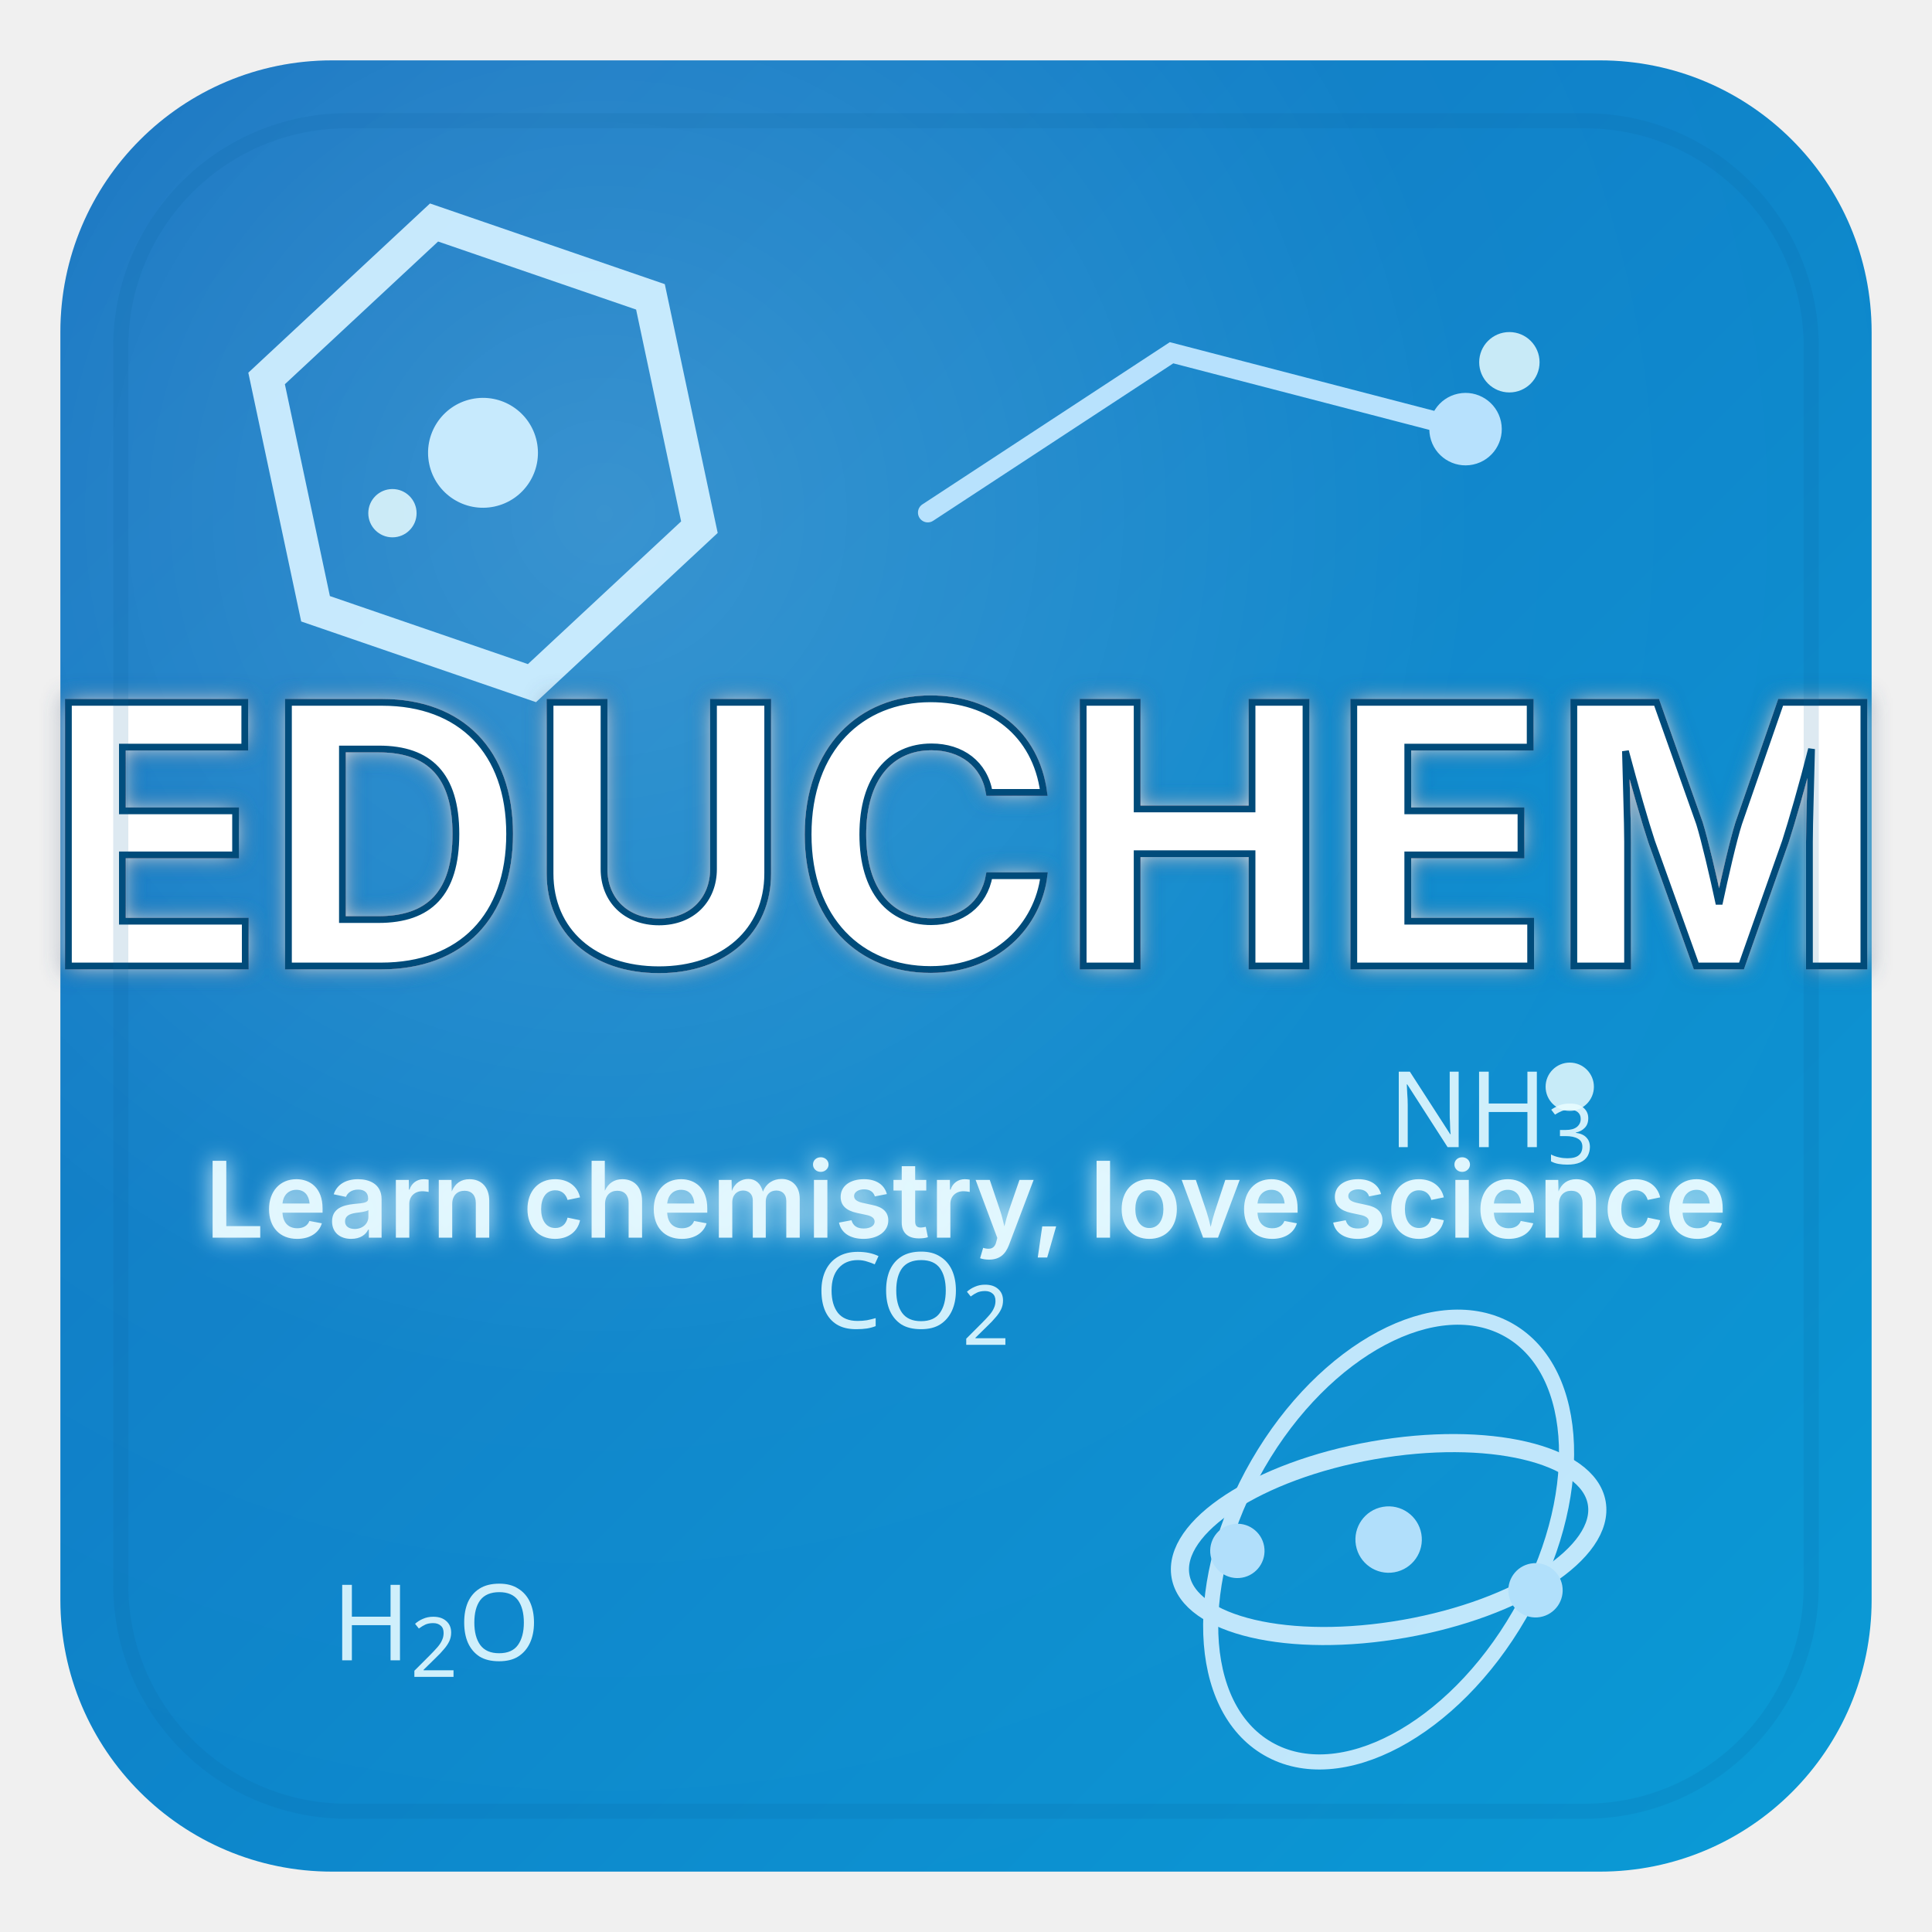
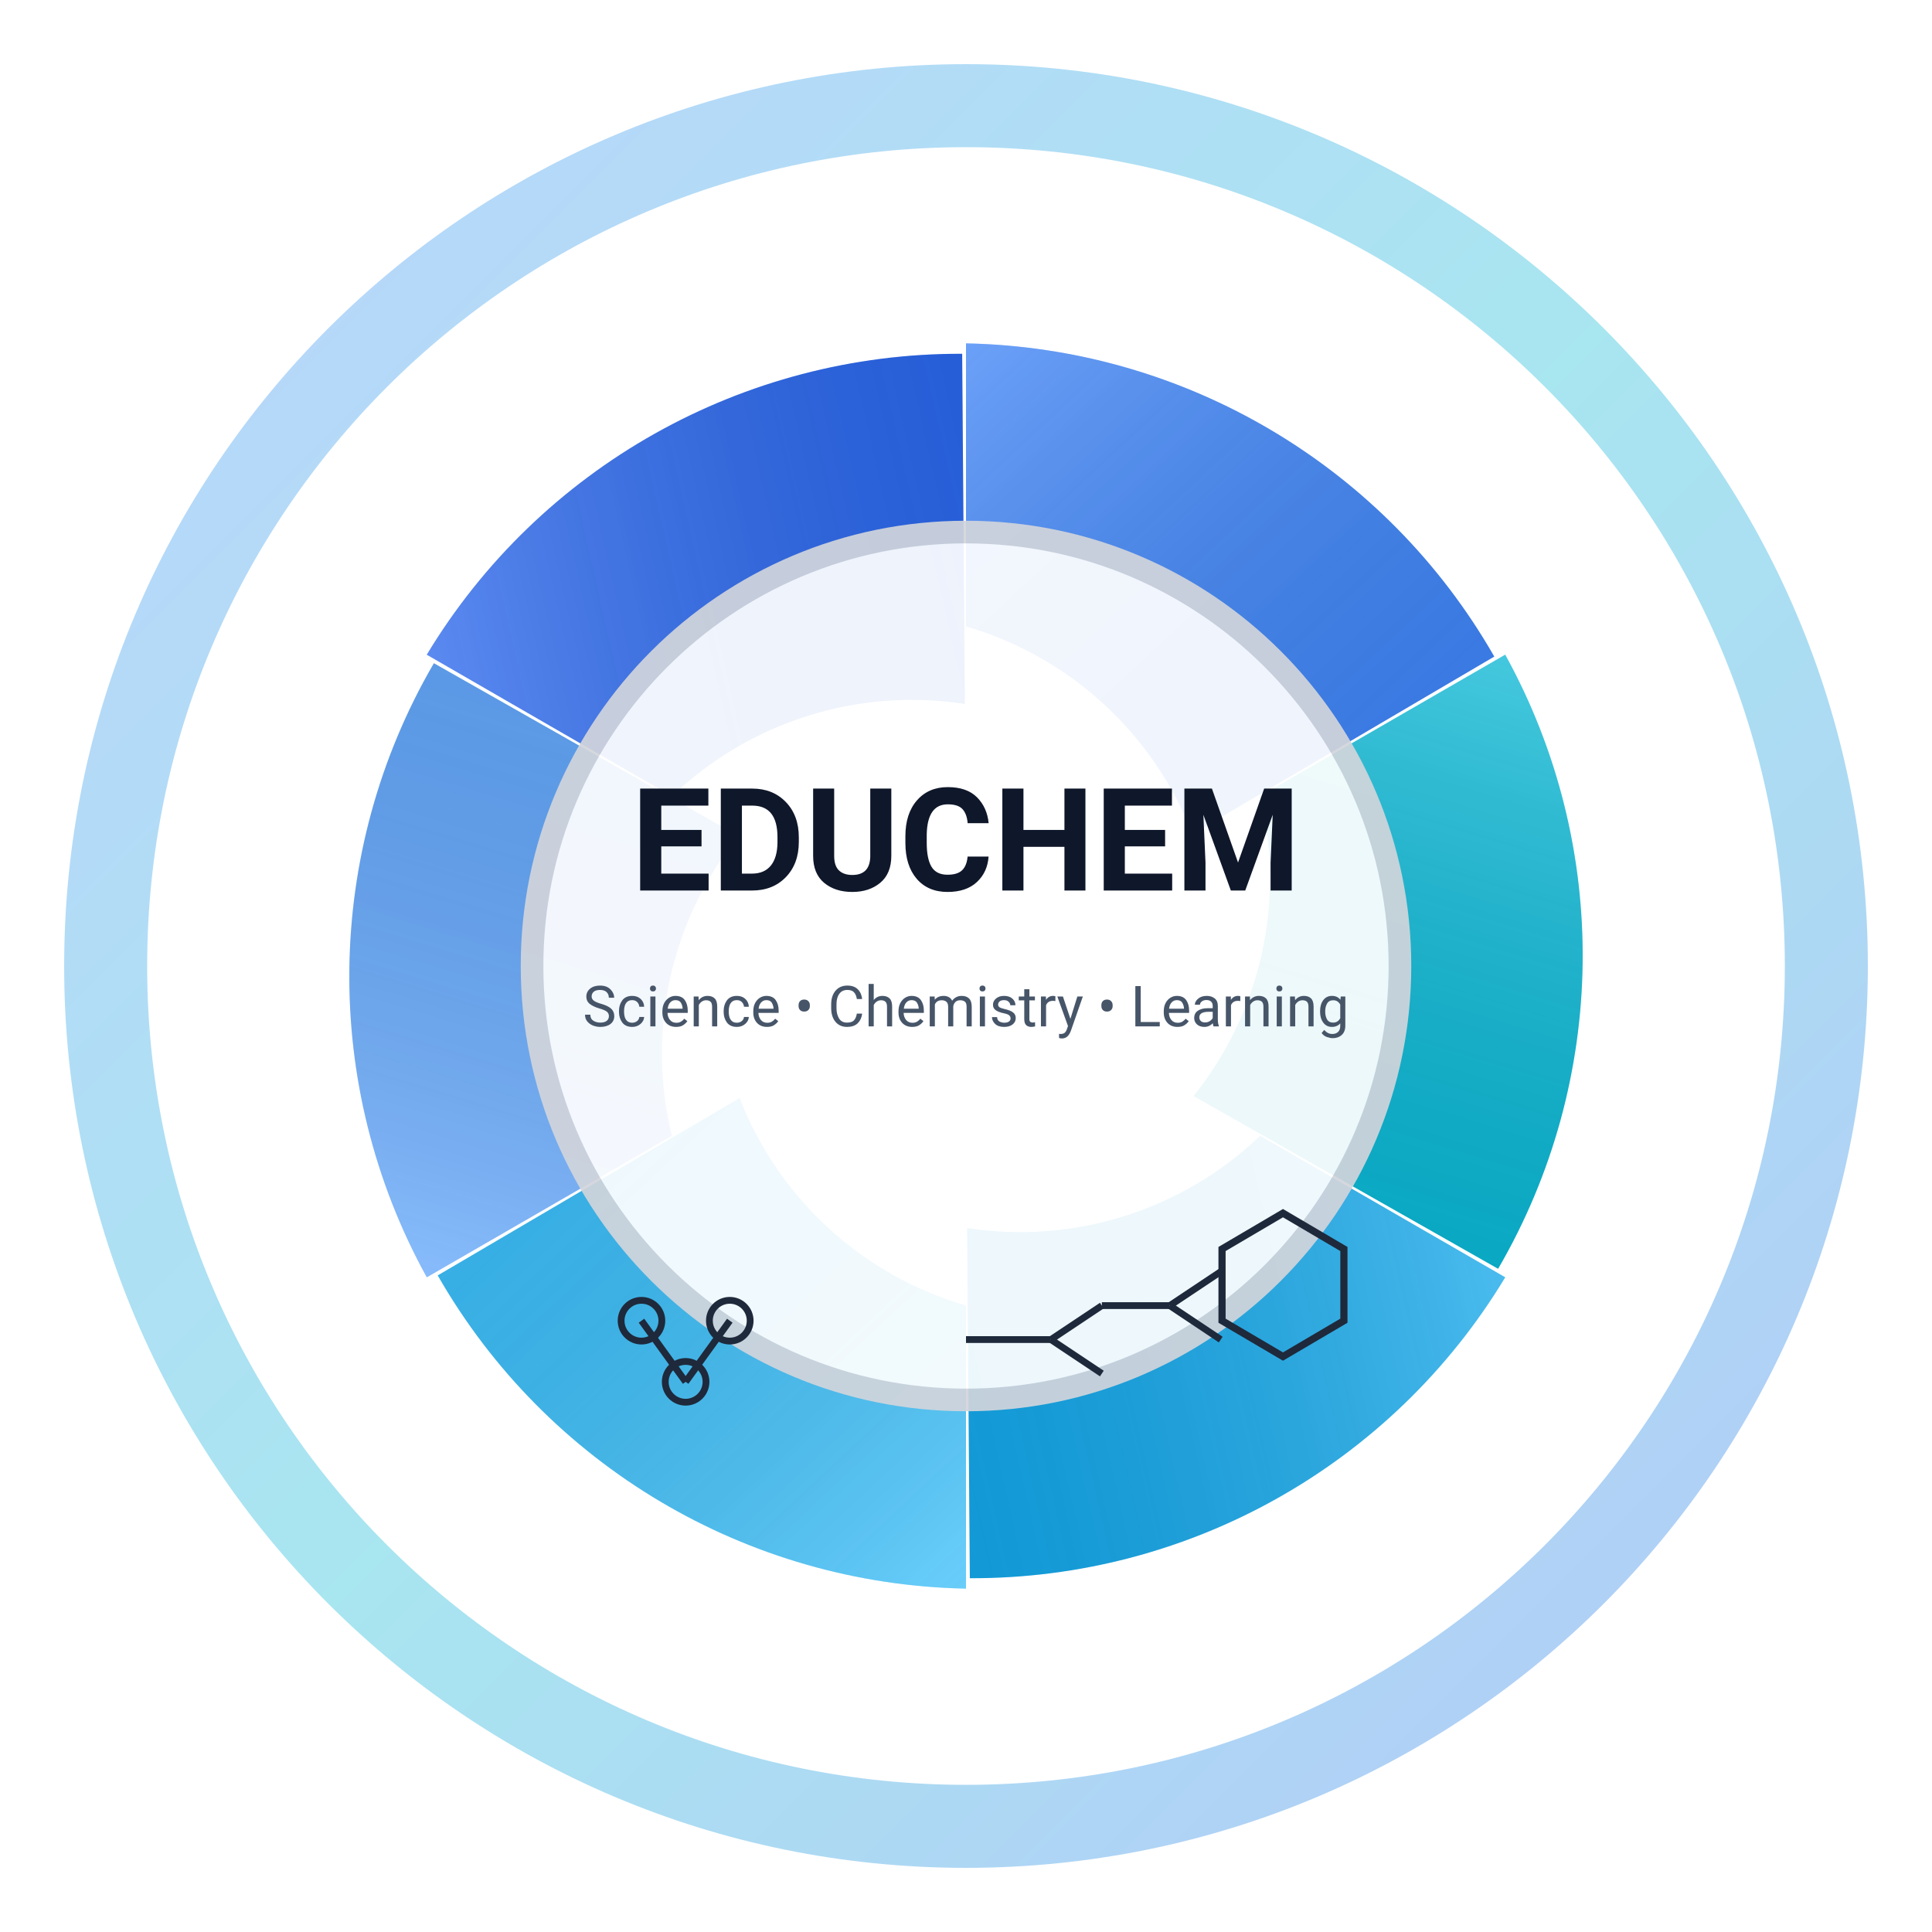
- <svg xmlns="http://www.w3.org/2000/svg" width="128" height="128" viewBox="0 0 128 128">
+ <svg xmlns="http://www.w3.org/2000/svg" viewBox="0 0 512 512">
+   <rect width="100%" height="100%" fill="#ffffff" />
  <defs>
-     <linearGradient id="g1" x1="0" x2="1" y1="0" y2="1">
-       <stop offset="0%" stop-color="#0e6fbf" />
-       <stop offset="100%" stop-color="#0b9bd6" />
+     <linearGradient id="ring" x1="0" y1="0" x2="1" y2="1">
+       <stop offset="0%" stop-color="#3b82f6" />
+       <stop offset="50%" stop-color="#06b6d4" />
+       <stop offset="100%" stop-color="#2563eb" />
    </linearGradient>
-     <radialGradient id="g2" cx="30%" cy="25%" r="80%">
-       <stop offset="0%" stop-color="#ffffff" stop-opacity="0.18" />
-       <stop offset="60%" stop-color="#ffffff" stop-opacity="0.02" />
-       <stop offset="100%" stop-color="#ffffff" stop-opacity="0" />
-     </radialGradient>
-     <filter id="fSoft" x="-20%" y="-20%" width="140%" height="140%">
-       <feGaussianBlur stdDeviation="0.7" result="b" />
-       <feBlend in="SourceGraphic" in2="b" />
-     </filter>
-     <g id="benz">
-       <polygon points="0,-12 10,-6 10,6 0,12 -10,6 -10,-6" fill="none" stroke="#cfeeff" stroke-width="1.7" />
-       <circle cx="0" cy="0" r="2.8" fill="#cfeeff" />
+     <linearGradient id="petalGradient" x1="0" y1="0" x2="1" y2="1">
+       <stop offset="0%" stop-color="rgba(255,255,255,0.45)" />
+       <stop offset="100%" stop-color="rgba(0,0,0,0.12)" />
+     </linearGradient>
+   </defs>
+   <circle cx="256" cy="256" r="228" fill="none" stroke="url(#ring)" stroke-width="22" opacity="0.35" />
+   <g transform="translate(256,256)">
+     <g transform="rotate(0)">
+       <path d="M0,-165 A165,165 0 0 1 140,-82 L60,-35 A92,92 0 0 0 0,-90Z" fill="#3b82f6" />
+       <path d="M0,-165 A165,165 0 0 1 140,-82 L60,-35 A92,92 0 0 0 0,-90Z" fill="url(#petalGradient)" opacity="0.55" />
    </g>
-   </defs>
-   <rect x="4" y="4" width="120" height="120" rx="18" fill="url(#g1)" />
-   <rect x="4" y="4" width="120" height="120" rx="18" fill="url(#g2)" />
-   <g transform="translate(32,30) rotate(-12)" opacity="0.95">
-     <use href="#benz" transform="scale(1.3)" />
-     <path d="M28 10 L46 3 L64 12" stroke="#bfe6ff" stroke-width="1.3" fill="none" stroke-linecap="round" />
-     <circle cx="64" cy="12" r="2.4" fill="#bfe6ff" />
+     <g transform="rotate(60)">
+       <path d="M0,-165 A165,165 0 0 1 140,-82 L60,-35 A92,92 0 0 0 0,-90Z" fill="#06b6d4" />
+       <path d="M0,-165 A165,165 0 0 1 140,-82 L60,-35 A92,92 0 0 0 0,-90Z" fill="url(#petalGradient)" opacity="0.55" />
+     </g>
+     <g transform="rotate(120)">
+       <path d="M0,-165 A165,165 0 0 1 140,-82 L60,-35 A92,92 0 0 0 0,-90Z" fill="#0ea5e9" />
+       <path d="M0,-165 A165,165 0 0 1 140,-82 L60,-35 A92,92 0 0 0 0,-90Z" fill="url(#petalGradient)" opacity="0.55" />
+     </g>
+     <g transform="rotate(180)">
+       <path d="M0,-165 A165,165 0 0 1 140,-82 L60,-35 A92,92 0 0 0 0,-90Z" fill="#38bdf8" />
+       <path d="M0,-165 A165,165 0 0 1 140,-82 L60,-35 A92,92 0 0 0 0,-90Z" fill="url(#petalGradient)" opacity="0.55" />
+     </g>
+     <g transform="rotate(240)">
+       <path d="M0,-165 A165,165 0 0 1 140,-82 L60,-35 A92,92 0 0 0 0,-90Z" fill="#60a5fa" />
+       <path d="M0,-165 A165,165 0 0 1 140,-82 L60,-35 A92,92 0 0 0 0,-90Z" fill="url(#petalGradient)" opacity="0.55" />
+     </g>
+     <g transform="rotate(300)">
+       <path d="M0,-165 A165,165 0 0 1 140,-82 L60,-35 A92,92 0 0 0 0,-90Z" fill="#2563eb" />
+       <path d="M0,-165 A165,165 0 0 1 140,-82 L60,-35 A92,92 0 0 0 0,-90Z" fill="url(#petalGradient)" opacity="0.55" />
+     </g>
  </g>
-   <g transform="translate(64,34)" text-anchor="middle" filter="url(#fSoft)">
-     <text y="30" font-family="Inter, Segoe UI, Roboto" font-weight="700" font-size="24" fill="#ffffff" stroke="#004b7a" stroke-width="0.45">
-       EDUCHEM
-     </text>
-     <text y="48" font-family="Inter, Segoe UI, Roboto" font-size="7" font-weight="600" fill="#e6f9ff" opacity="0.95">
-       Learn chemistry, love science
-     </text>
+   <circle cx="256" cy="256" r="115" fill="#ffffff" stroke="#d1d5db" stroke-width="6" opacity="0.92" />
+   <text x="256" y="236" font-family="Segoe UI,Roboto" font-size="38" font-weight="700" fill="#0f172a" text-anchor="middle">
+     EDUCHEM
+   </text>
+   <text x="256" y="272" font-family="Segoe UI,Roboto" font-size="15" fill="#475569" text-anchor="middle">
+     Science • Chemistry • Learning
+   </text>
+   <g stroke="#1e293b" stroke-width="2" fill="none" transform="translate(170,350) scale(0.9)">
+     <circle cx="0" cy="0" r="6" />
+     <circle cx="26" cy="0" r="6" />
+     <circle cx="13" cy="18" r="6" />
+     <line x1="0" y1="0" x2="13" y2="18" />
+     <line x1="26" y1="0" x2="13" y2="18" />
  </g>
-   <g opacity="0.92">
-     <g transform="translate(92,102) rotate(-10)">
-       <ellipse cx="0" cy="0" rx="14" ry="6" fill="none" stroke="#cfeeff" stroke-width="1.2" />
-       <ellipse cx="0" cy="0" rx="10" ry="16" fill="none" stroke="#cfeeff" stroke-width="1.0" transform="rotate(40)" />
-       <circle cx="0" cy="0" r="2.2" fill="#bfe6ff" />
-       <circle cx="-10" cy="-1" r="1.8" fill="#bfe6ff" />
-       <circle cx="9" cy="5" r="1.8" fill="#bfe6ff" />
-     </g>
-     <text x="22" y="110" font-family="Segoe UI" font-size="7" fill="#dff7ff">
-       H<tspan baseline-shift="sub" font-size="5.5">2</tspan>O
-     </text>
-     <text x="54" y="88" font-family="Segoe UI" font-size="7" fill="#dff7ff">
-       CO<tspan baseline-shift="sub" font-size="5.5">2</tspan>
-     </text>
-     <text x="92" y="76" font-family="Segoe UI" font-size="7" fill="#dff7ff">
-       NH<tspan baseline-shift="sub" font-size="5.5">3</tspan>
-     </text>
+   <g stroke="#1e293b" stroke-width="2" fill="none" transform="translate(256,355) scale(0.9)">
+     <line x1="0" y1="0" x2="25" y2="0" />
+     <line x1="25" y1="0" x2="40" y2="-10" />
+     <line x1="25" y1="0" x2="40" y2="10" />
+     <line x1="40" y1="-10" x2="60" y2="-10" />
+     <line x1="60" y1="-10" x2="75" y2="0" />
+     <line x1="60" y1="-10" x2="75" y2="-20" />
  </g>
-   <rect x="8" y="8" width="112" height="112" rx="15" fill="none" stroke="#0b5f96" stroke-opacity="0.14" />
-   <g fill="#e8fbff" opacity="0.85">
-     <circle cx="100" cy="24" r="2" />
-     <circle cx="26" cy="34" r="1.6" />
-     <circle cx="104" cy="72" r="1.6" />
+   <g stroke="#1e293b" stroke-width="2" fill="none" transform="translate(340,350) scale(0.95)">
+     <polygon points="0,10 17,0 17,-20 0,-30 -17,-20 -17,0" />
  </g>
</svg>
